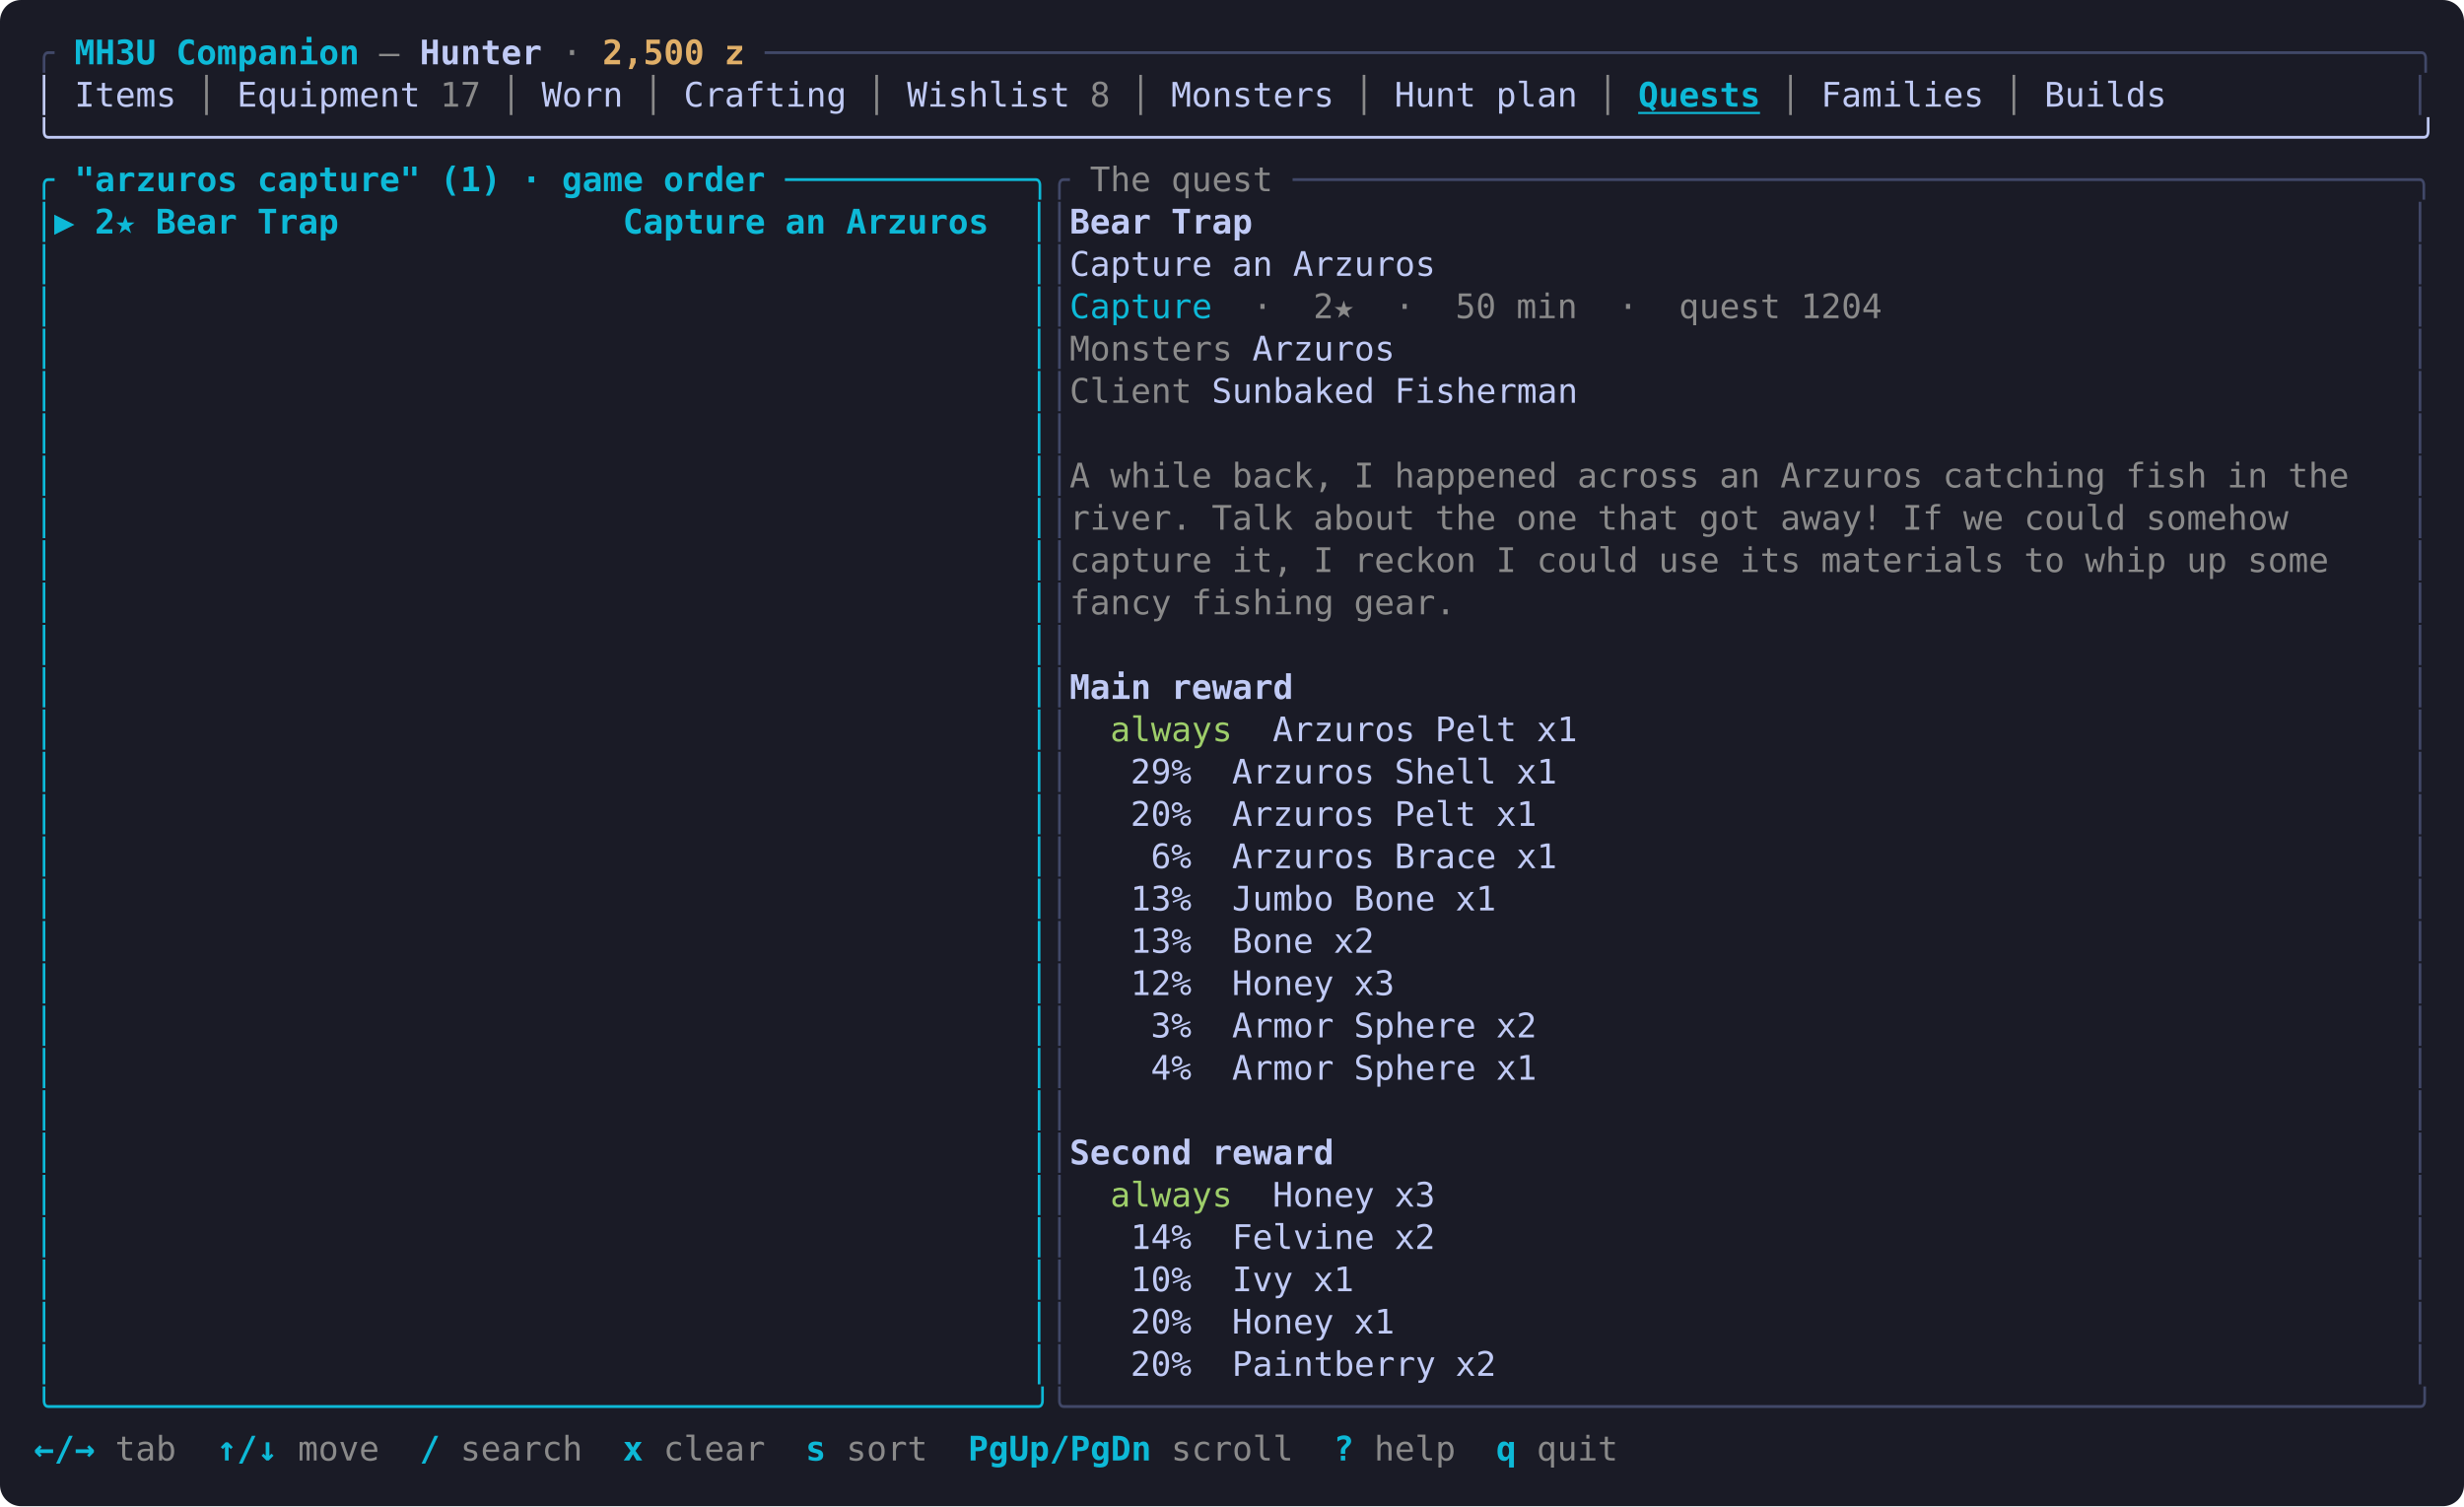
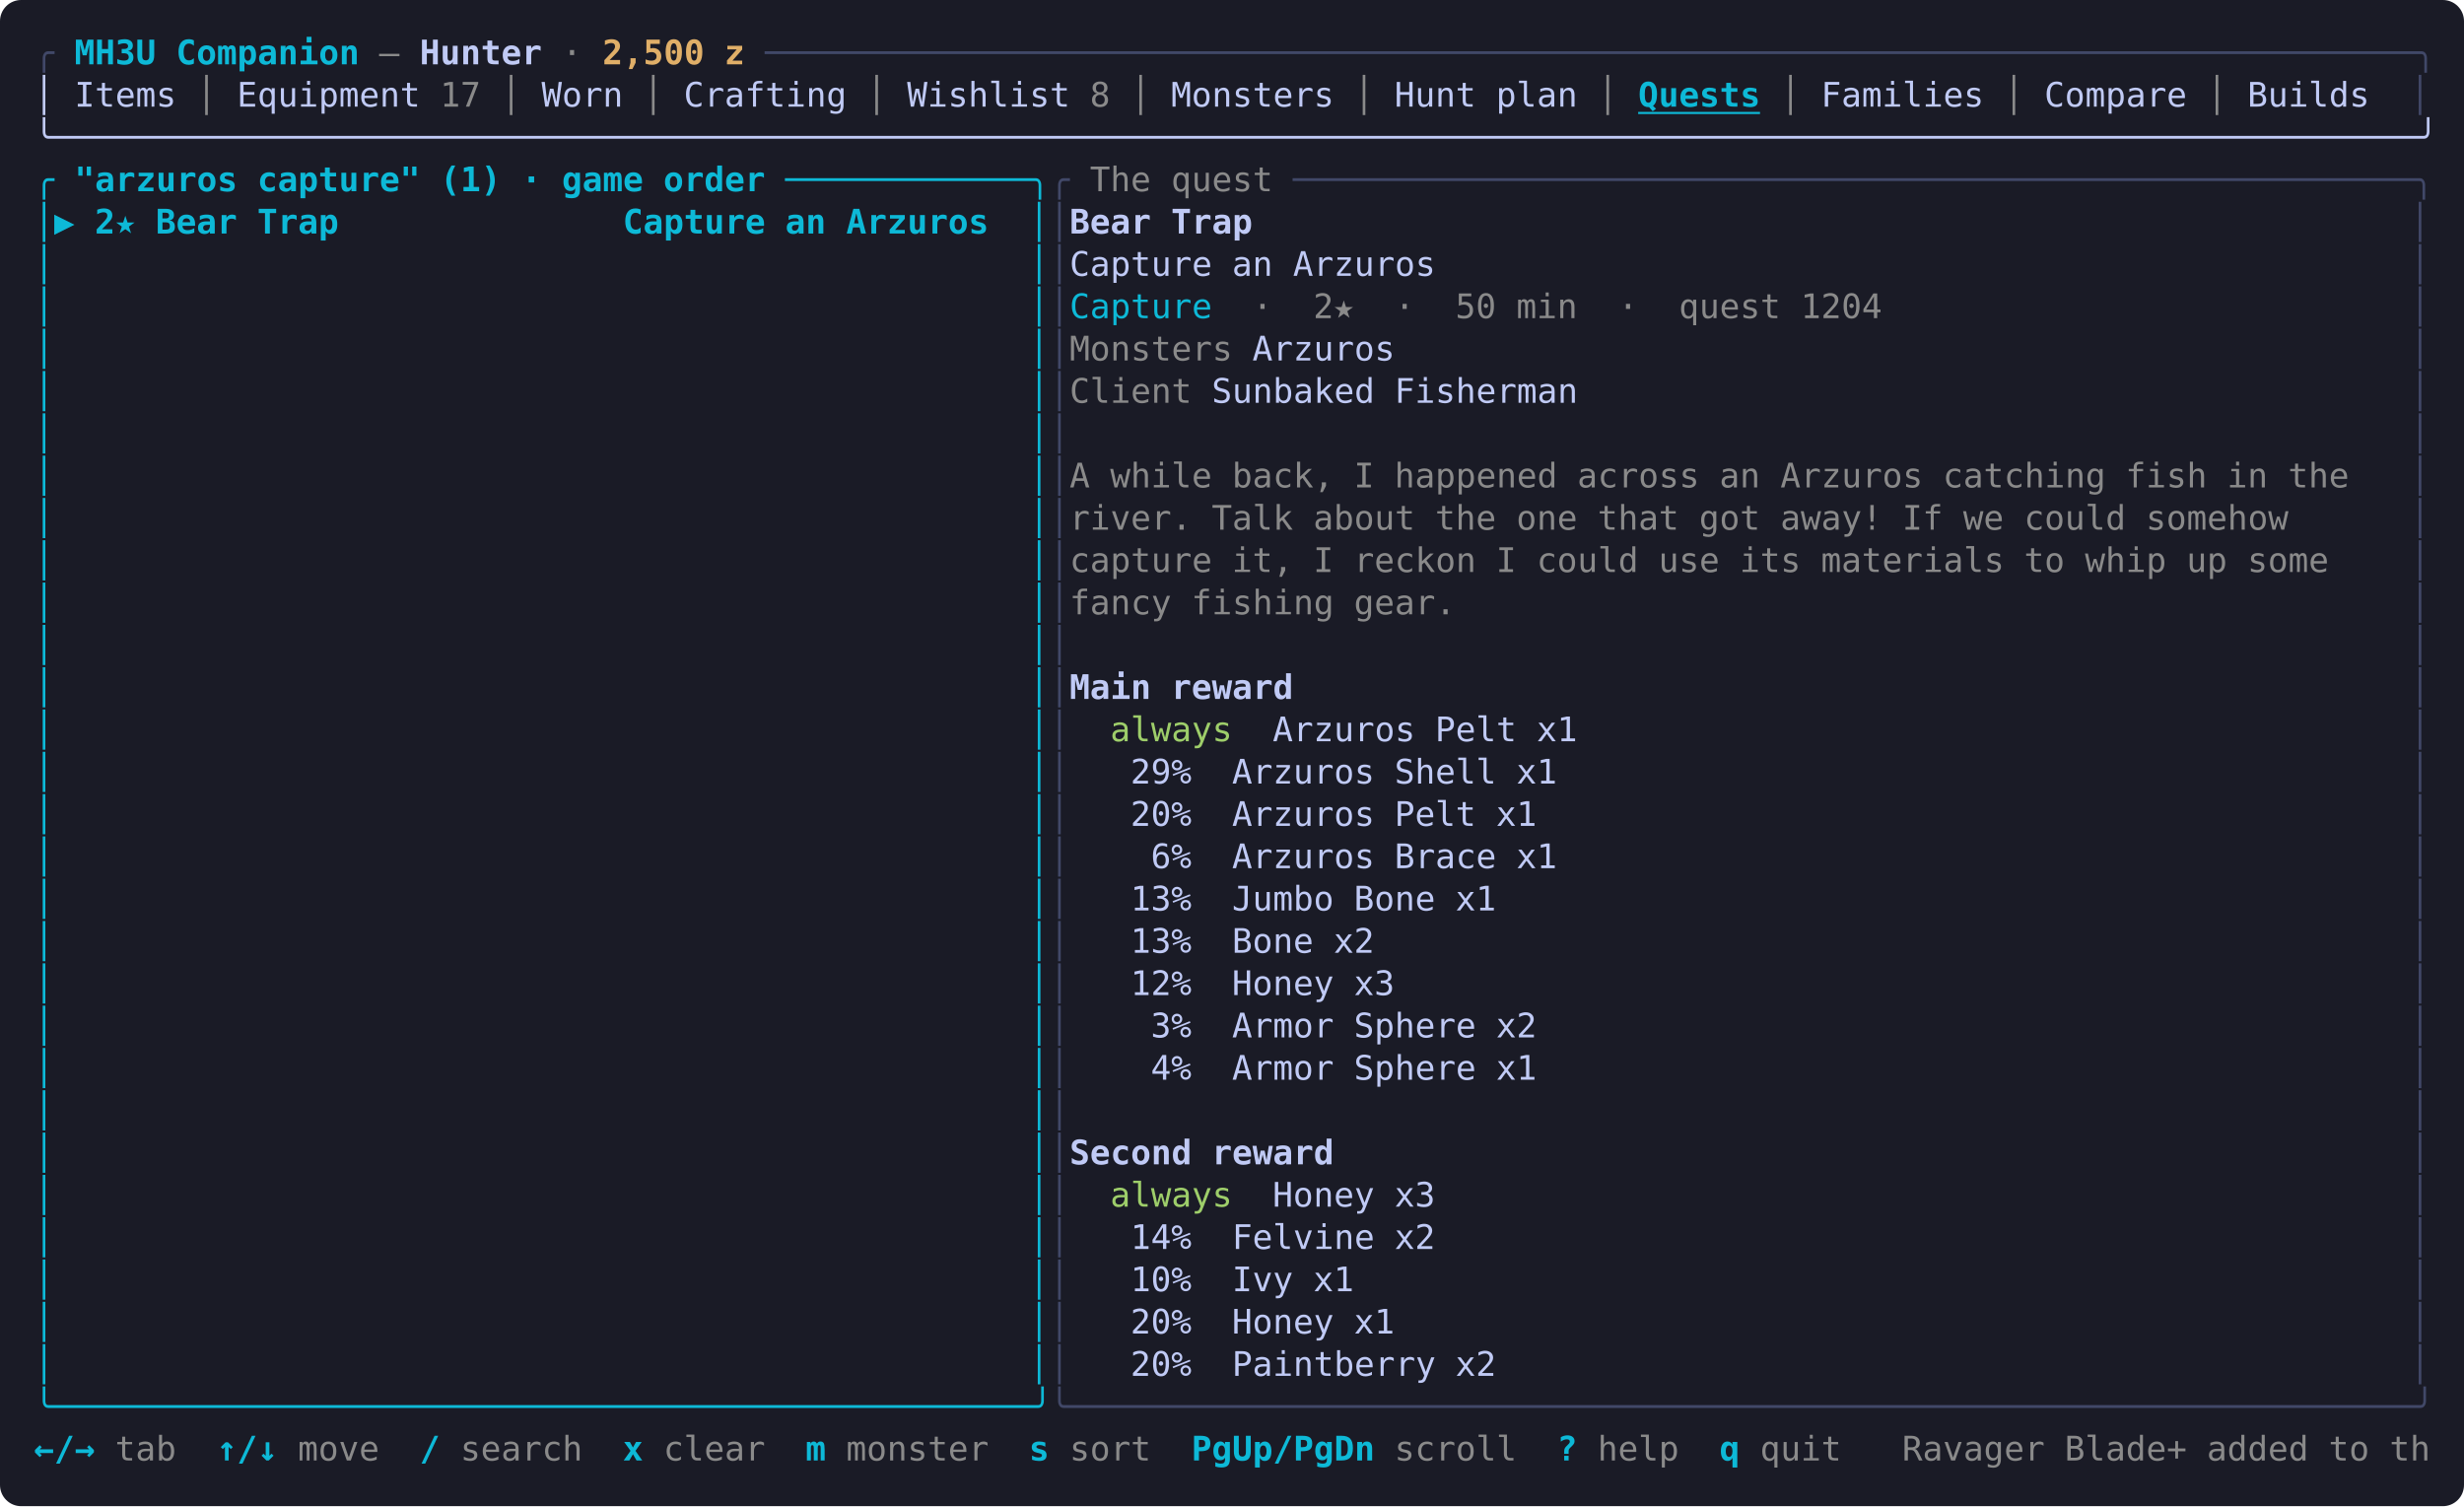
<svg xmlns="http://www.w3.org/2000/svg" width="1164.8" height="712" viewBox="0 0 1164.8 712" role="img">
  <rect width="100%" height="100%" rx="10" fill="#1a1b26" />
  <g font-family="'JetBrains Mono','JetBrainsMono Nerd Font','DejaVu Sans Mono',Menlo,Consolas,monospace" font-size="16">
    <text x="16.0" y="30.4" textLength="9.6" lengthAdjust="spacing" fill="#414868">╭</text>
    <text x="35.2" y="30.4" textLength="38.4" lengthAdjust="spacing" fill="#0db9d7" font-weight="bold">MH3U</text>
    <text x="83.2" y="30.4" textLength="86.4" lengthAdjust="spacing" fill="#0db9d7" font-weight="bold">Companion</text>
    <text x="179.2" y="30.4" textLength="9.6" lengthAdjust="spacing" fill="#8a8a8a">—</text>
    <text x="198.4" y="30.4" textLength="57.6" lengthAdjust="spacing" fill="#c0caf5" font-weight="bold">Hunter</text>
    <text x="265.6" y="30.4" textLength="9.6" lengthAdjust="spacing" fill="#8a8a8a">·</text>
    <text x="284.8" y="30.4" textLength="48.0" lengthAdjust="spacing" fill="#e0af68" font-weight="bold">2,500</text>
    <text x="342.4" y="30.4" textLength="9.6" lengthAdjust="spacing" fill="#e0af68" font-weight="bold">z</text>
    <text x="361.6" y="30.4" textLength="787.2" lengthAdjust="spacing" fill="#414868">─────────────────────────────────────────────────────────────────────────────────╮</text>
    <text x="16.0" y="50.4" textLength="9.6" lengthAdjust="spacing" fill="#c0caf5">│</text>
    <text x="35.2" y="50.4" textLength="48.0" lengthAdjust="spacing" fill="#c0caf5">Items</text>
    <text x="92.8" y="50.4" textLength="9.6" lengthAdjust="spacing" fill="#8a8a8a">│</text>
    <text x="112.0" y="50.4" textLength="86.4" lengthAdjust="spacing" fill="#c0caf5">Equipment</text>
    <text x="208.0" y="50.4" textLength="19.2" lengthAdjust="spacing" fill="#8a8a8a">17</text>
    <text x="236.8" y="50.4" textLength="9.6" lengthAdjust="spacing" fill="#8a8a8a">│</text>
    <text x="256.0" y="50.4" textLength="38.4" lengthAdjust="spacing" fill="#c0caf5">Worn</text>
    <text x="304.0" y="50.4" textLength="9.6" lengthAdjust="spacing" fill="#8a8a8a">│</text>
    <text x="323.2" y="50.4" textLength="76.8" lengthAdjust="spacing" fill="#c0caf5">Crafting</text>
    <text x="409.6" y="50.4" textLength="9.6" lengthAdjust="spacing" fill="#8a8a8a">│</text>
    <text x="428.8" y="50.4" textLength="76.8" lengthAdjust="spacing" fill="#c0caf5">Wishlist</text>
    <text x="515.2" y="50.4" textLength="9.6" lengthAdjust="spacing" fill="#8a8a8a">8</text>
    <text x="534.4" y="50.4" textLength="9.6" lengthAdjust="spacing" fill="#8a8a8a">│</text>
    <text x="553.6" y="50.4" textLength="76.8" lengthAdjust="spacing" fill="#c0caf5">Monsters</text>
    <text x="640.0" y="50.4" textLength="9.6" lengthAdjust="spacing" fill="#8a8a8a">│</text>
    <text x="659.2" y="50.4" textLength="38.4" lengthAdjust="spacing" fill="#c0caf5">Hunt</text>
    <text x="707.2" y="50.4" textLength="38.4" lengthAdjust="spacing" fill="#c0caf5">plan</text>
    <text x="755.2" y="50.4" textLength="9.6" lengthAdjust="spacing" fill="#8a8a8a">│</text>
    <text x="774.4" y="50.4" textLength="57.6" lengthAdjust="spacing" fill="#0db9d7" font-weight="bold">Quests</text>
    <line x1="774.4" y1="53.4" x2="832.0" y2="53.4" stroke="#0db9d7" stroke-width="1" />
    <text x="841.6" y="50.4" textLength="9.6" lengthAdjust="spacing" fill="#8a8a8a">│</text>
    <text x="860.8" y="50.4" textLength="76.8" lengthAdjust="spacing" fill="#c0caf5">Families</text>
    <text x="947.2" y="50.4" textLength="9.6" lengthAdjust="spacing" fill="#8a8a8a">│</text>
-     <text x="966.4" y="50.4" textLength="57.6" lengthAdjust="spacing" fill="#c0caf5">Builds</text>
+     <text x="966.4" y="50.4" textLength="67.2" lengthAdjust="spacing" fill="#c0caf5">Compare</text>
+     <text x="1043.2" y="50.4" textLength="9.6" lengthAdjust="spacing" fill="#8a8a8a">│</text>
+     <text x="1062.4" y="50.4" textLength="57.6" lengthAdjust="spacing" fill="#c0caf5">Builds</text>
    <text x="1139.2" y="50.4" textLength="9.6" lengthAdjust="spacing" fill="#414868">│</text>
    <text x="16.0" y="70.4" textLength="1132.8" lengthAdjust="spacing" fill="#c0caf5">╰────────────────────────────────────────────────────────────────────────────────────────────────────────────────────╯</text>
    <text x="16.0" y="90.4" textLength="9.6" lengthAdjust="spacing" fill="#0db9d7">╭</text>
    <text x="35.2" y="90.4" textLength="76.8" lengthAdjust="spacing" fill="#0db9d7" font-weight="bold">"arzuros</text>
    <text x="121.6" y="90.4" textLength="76.8" lengthAdjust="spacing" fill="#0db9d7" font-weight="bold">capture"</text>
    <text x="208.0" y="90.4" textLength="28.8" lengthAdjust="spacing" fill="#0db9d7" font-weight="bold">(1)</text>
    <text x="246.4" y="90.4" textLength="9.6" lengthAdjust="spacing" fill="#0db9d7" font-weight="bold">·</text>
    <text x="265.6" y="90.4" textLength="38.4" lengthAdjust="spacing" fill="#0db9d7" font-weight="bold">game</text>
    <text x="313.6" y="90.4" textLength="48.0" lengthAdjust="spacing" fill="#0db9d7" font-weight="bold">order</text>
    <text x="371.2" y="90.4" textLength="124.8" lengthAdjust="spacing" fill="#0db9d7">────────────╮</text>
    <text x="496.0" y="90.4" textLength="9.6" lengthAdjust="spacing" fill="#414868">╭</text>
    <text x="515.2" y="90.4" textLength="28.8" lengthAdjust="spacing" fill="#8a8a8a">The</text>
    <text x="553.6" y="90.4" textLength="48.0" lengthAdjust="spacing" fill="#8a8a8a">quest</text>
    <text x="611.2" y="90.4" textLength="537.6" lengthAdjust="spacing" fill="#414868">───────────────────────────────────────────────────────╮</text>
    <text x="16.0" y="110.4" textLength="9.6" lengthAdjust="spacing" fill="#0db9d7">│</text>
    <text x="25.6" y="110.4" textLength="9.6" lengthAdjust="spacing" fill="#0db9d7" font-weight="bold">▶︎</text>
    <text x="44.8" y="110.4" textLength="19.2" lengthAdjust="spacing" fill="#0db9d7" font-weight="bold">2★︎</text>
    <text x="73.6" y="110.4" textLength="38.4" lengthAdjust="spacing" fill="#0db9d7" font-weight="bold">Bear</text>
    <text x="121.6" y="110.4" textLength="38.4" lengthAdjust="spacing" fill="#0db9d7" font-weight="bold">Trap</text>
    <text x="294.4" y="110.4" textLength="67.2" lengthAdjust="spacing" fill="#0db9d7" font-weight="bold">Capture</text>
    <text x="371.2" y="110.4" textLength="19.2" lengthAdjust="spacing" fill="#0db9d7" font-weight="bold">an</text>
    <text x="400.0" y="110.4" textLength="67.2" lengthAdjust="spacing" fill="#0db9d7" font-weight="bold">Arzuros</text>
    <text x="486.4" y="110.4" textLength="9.6" lengthAdjust="spacing" fill="#0db9d7">│</text>
    <text x="496.0" y="110.4" textLength="9.6" lengthAdjust="spacing" fill="#414868">│</text>
    <text x="505.6" y="110.4" textLength="38.4" lengthAdjust="spacing" fill="#c0caf5" font-weight="bold">Bear</text>
    <text x="553.6" y="110.4" textLength="38.4" lengthAdjust="spacing" fill="#c0caf5" font-weight="bold">Trap</text>
    <text x="1139.2" y="110.4" textLength="9.6" lengthAdjust="spacing" fill="#414868">│</text>
    <text x="16.0" y="130.4" textLength="9.6" lengthAdjust="spacing" fill="#0db9d7">│</text>
    <text x="486.4" y="130.4" textLength="9.6" lengthAdjust="spacing" fill="#0db9d7">│</text>
    <text x="496.0" y="130.4" textLength="9.6" lengthAdjust="spacing" fill="#414868">│</text>
    <text x="505.6" y="130.4" textLength="67.2" lengthAdjust="spacing" fill="#c0caf5">Capture</text>
    <text x="582.4" y="130.4" textLength="19.2" lengthAdjust="spacing" fill="#c0caf5">an</text>
    <text x="611.2" y="130.4" textLength="67.2" lengthAdjust="spacing" fill="#c0caf5">Arzuros</text>
    <text x="1139.2" y="130.4" textLength="9.6" lengthAdjust="spacing" fill="#414868">│</text>
    <text x="16.0" y="150.4" textLength="9.6" lengthAdjust="spacing" fill="#0db9d7">│</text>
    <text x="486.4" y="150.4" textLength="9.6" lengthAdjust="spacing" fill="#0db9d7">│</text>
    <text x="496.0" y="150.4" textLength="9.6" lengthAdjust="spacing" fill="#414868">│</text>
    <text x="505.6" y="150.4" textLength="67.2" lengthAdjust="spacing" fill="#0db9d7">Capture</text>
    <text x="592.0" y="150.4" textLength="9.6" lengthAdjust="spacing" fill="#8a8a8a">·</text>
    <text x="620.8" y="150.4" textLength="19.2" lengthAdjust="spacing" fill="#8a8a8a">2★︎</text>
    <text x="659.2" y="150.4" textLength="9.6" lengthAdjust="spacing" fill="#8a8a8a">·</text>
    <text x="688.0" y="150.4" textLength="19.2" lengthAdjust="spacing" fill="#8a8a8a">50</text>
    <text x="716.8" y="150.4" textLength="28.8" lengthAdjust="spacing" fill="#8a8a8a">min</text>
    <text x="764.8" y="150.4" textLength="9.6" lengthAdjust="spacing" fill="#8a8a8a">·</text>
    <text x="793.6" y="150.4" textLength="48.0" lengthAdjust="spacing" fill="#8a8a8a">quest</text>
    <text x="851.2" y="150.4" textLength="38.4" lengthAdjust="spacing" fill="#8a8a8a">1204</text>
    <text x="1139.2" y="150.4" textLength="9.6" lengthAdjust="spacing" fill="#414868">│</text>
    <text x="16.0" y="170.4" textLength="9.6" lengthAdjust="spacing" fill="#0db9d7">│</text>
    <text x="486.4" y="170.4" textLength="9.6" lengthAdjust="spacing" fill="#0db9d7">│</text>
    <text x="496.0" y="170.4" textLength="9.6" lengthAdjust="spacing" fill="#414868">│</text>
    <text x="505.6" y="170.4" textLength="76.8" lengthAdjust="spacing" fill="#8a8a8a">Monsters</text>
    <text x="592.0" y="170.4" textLength="67.2" lengthAdjust="spacing" fill="#c0caf5">Arzuros</text>
    <text x="1139.2" y="170.4" textLength="9.6" lengthAdjust="spacing" fill="#414868">│</text>
    <text x="16.0" y="190.4" textLength="9.6" lengthAdjust="spacing" fill="#0db9d7">│</text>
    <text x="486.4" y="190.4" textLength="9.6" lengthAdjust="spacing" fill="#0db9d7">│</text>
    <text x="496.0" y="190.4" textLength="9.6" lengthAdjust="spacing" fill="#414868">│</text>
    <text x="505.6" y="190.4" textLength="57.6" lengthAdjust="spacing" fill="#8a8a8a">Client</text>
    <text x="572.8" y="190.4" textLength="76.8" lengthAdjust="spacing" fill="#c0caf5">Sunbaked</text>
    <text x="659.2" y="190.4" textLength="86.4" lengthAdjust="spacing" fill="#c0caf5">Fisherman</text>
    <text x="1139.2" y="190.4" textLength="9.6" lengthAdjust="spacing" fill="#414868">│</text>
    <text x="16.0" y="210.4" textLength="9.6" lengthAdjust="spacing" fill="#0db9d7">│</text>
    <text x="486.4" y="210.4" textLength="9.6" lengthAdjust="spacing" fill="#0db9d7">│</text>
    <text x="496.0" y="210.4" textLength="9.6" lengthAdjust="spacing" fill="#414868">│</text>
    <text x="1139.2" y="210.4" textLength="9.6" lengthAdjust="spacing" fill="#414868">│</text>
    <text x="16.0" y="230.4" textLength="9.6" lengthAdjust="spacing" fill="#0db9d7">│</text>
    <text x="486.4" y="230.4" textLength="9.6" lengthAdjust="spacing" fill="#0db9d7">│</text>
    <text x="496.0" y="230.4" textLength="9.6" lengthAdjust="spacing" fill="#414868">│</text>
    <text x="505.6" y="230.4" textLength="9.6" lengthAdjust="spacing" fill="#8a8a8a">A</text>
    <text x="524.8" y="230.4" textLength="48.0" lengthAdjust="spacing" fill="#8a8a8a">while</text>
    <text x="582.4" y="230.4" textLength="48.0" lengthAdjust="spacing" fill="#8a8a8a">back,</text>
    <text x="640.0" y="230.4" textLength="9.6" lengthAdjust="spacing" fill="#8a8a8a">I</text>
    <text x="659.2" y="230.4" textLength="76.8" lengthAdjust="spacing" fill="#8a8a8a">happened</text>
    <text x="745.6" y="230.4" textLength="57.6" lengthAdjust="spacing" fill="#8a8a8a">across</text>
    <text x="812.8" y="230.4" textLength="19.2" lengthAdjust="spacing" fill="#8a8a8a">an</text>
    <text x="841.6" y="230.4" textLength="67.2" lengthAdjust="spacing" fill="#8a8a8a">Arzuros</text>
    <text x="918.4" y="230.4" textLength="76.8" lengthAdjust="spacing" fill="#8a8a8a">catching</text>
    <text x="1004.8" y="230.4" textLength="38.4" lengthAdjust="spacing" fill="#8a8a8a">fish</text>
    <text x="1052.8" y="230.4" textLength="19.2" lengthAdjust="spacing" fill="#8a8a8a">in</text>
    <text x="1081.6" y="230.4" textLength="28.8" lengthAdjust="spacing" fill="#8a8a8a">the</text>
    <text x="1139.2" y="230.4" textLength="9.6" lengthAdjust="spacing" fill="#414868">│</text>
    <text x="16.0" y="250.4" textLength="9.6" lengthAdjust="spacing" fill="#0db9d7">│</text>
    <text x="486.4" y="250.4" textLength="9.6" lengthAdjust="spacing" fill="#0db9d7">│</text>
    <text x="496.0" y="250.4" textLength="9.6" lengthAdjust="spacing" fill="#414868">│</text>
    <text x="505.6" y="250.4" textLength="57.6" lengthAdjust="spacing" fill="#8a8a8a">river.</text>
    <text x="572.8" y="250.4" textLength="38.4" lengthAdjust="spacing" fill="#8a8a8a">Talk</text>
    <text x="620.8" y="250.4" textLength="48.0" lengthAdjust="spacing" fill="#8a8a8a">about</text>
    <text x="678.4" y="250.4" textLength="28.8" lengthAdjust="spacing" fill="#8a8a8a">the</text>
    <text x="716.8" y="250.4" textLength="28.8" lengthAdjust="spacing" fill="#8a8a8a">one</text>
    <text x="755.2" y="250.4" textLength="38.4" lengthAdjust="spacing" fill="#8a8a8a">that</text>
    <text x="803.2" y="250.4" textLength="28.8" lengthAdjust="spacing" fill="#8a8a8a">got</text>
    <text x="841.6" y="250.4" textLength="48.0" lengthAdjust="spacing" fill="#8a8a8a">away!</text>
    <text x="899.2" y="250.4" textLength="19.2" lengthAdjust="spacing" fill="#8a8a8a">If</text>
    <text x="928.0" y="250.4" textLength="19.2" lengthAdjust="spacing" fill="#8a8a8a">we</text>
    <text x="956.8" y="250.4" textLength="48.0" lengthAdjust="spacing" fill="#8a8a8a">could</text>
    <text x="1014.4" y="250.4" textLength="67.2" lengthAdjust="spacing" fill="#8a8a8a">somehow</text>
    <text x="1139.2" y="250.4" textLength="9.6" lengthAdjust="spacing" fill="#414868">│</text>
    <text x="16.0" y="270.4" textLength="9.6" lengthAdjust="spacing" fill="#0db9d7">│</text>
    <text x="486.4" y="270.4" textLength="9.6" lengthAdjust="spacing" fill="#0db9d7">│</text>
    <text x="496.0" y="270.4" textLength="9.6" lengthAdjust="spacing" fill="#414868">│</text>
    <text x="505.6" y="270.4" textLength="67.2" lengthAdjust="spacing" fill="#8a8a8a">capture</text>
    <text x="582.4" y="270.4" textLength="28.8" lengthAdjust="spacing" fill="#8a8a8a">it,</text>
    <text x="620.8" y="270.4" textLength="9.6" lengthAdjust="spacing" fill="#8a8a8a">I</text>
    <text x="640.0" y="270.4" textLength="57.6" lengthAdjust="spacing" fill="#8a8a8a">reckon</text>
    <text x="707.2" y="270.4" textLength="9.6" lengthAdjust="spacing" fill="#8a8a8a">I</text>
    <text x="726.4" y="270.4" textLength="48.0" lengthAdjust="spacing" fill="#8a8a8a">could</text>
    <text x="784.0" y="270.4" textLength="28.8" lengthAdjust="spacing" fill="#8a8a8a">use</text>
    <text x="822.4" y="270.4" textLength="28.8" lengthAdjust="spacing" fill="#8a8a8a">its</text>
    <text x="860.8" y="270.4" textLength="86.4" lengthAdjust="spacing" fill="#8a8a8a">materials</text>
    <text x="956.8" y="270.4" textLength="19.2" lengthAdjust="spacing" fill="#8a8a8a">to</text>
    <text x="985.6" y="270.4" textLength="38.4" lengthAdjust="spacing" fill="#8a8a8a">whip</text>
    <text x="1033.6" y="270.4" textLength="19.2" lengthAdjust="spacing" fill="#8a8a8a">up</text>
    <text x="1062.4" y="270.4" textLength="38.4" lengthAdjust="spacing" fill="#8a8a8a">some</text>
    <text x="1139.2" y="270.4" textLength="9.6" lengthAdjust="spacing" fill="#414868">│</text>
    <text x="16.0" y="290.4" textLength="9.6" lengthAdjust="spacing" fill="#0db9d7">│</text>
    <text x="486.4" y="290.4" textLength="9.6" lengthAdjust="spacing" fill="#0db9d7">│</text>
    <text x="496.0" y="290.4" textLength="9.6" lengthAdjust="spacing" fill="#414868">│</text>
    <text x="505.6" y="290.4" textLength="48.0" lengthAdjust="spacing" fill="#8a8a8a">fancy</text>
    <text x="563.2" y="290.4" textLength="67.2" lengthAdjust="spacing" fill="#8a8a8a">fishing</text>
    <text x="640.0" y="290.4" textLength="48.0" lengthAdjust="spacing" fill="#8a8a8a">gear.</text>
    <text x="1139.2" y="290.4" textLength="9.6" lengthAdjust="spacing" fill="#414868">│</text>
    <text x="16.0" y="310.4" textLength="9.6" lengthAdjust="spacing" fill="#0db9d7">│</text>
    <text x="486.4" y="310.4" textLength="9.6" lengthAdjust="spacing" fill="#0db9d7">│</text>
    <text x="496.0" y="310.4" textLength="9.6" lengthAdjust="spacing" fill="#414868">│</text>
    <text x="1139.2" y="310.4" textLength="9.6" lengthAdjust="spacing" fill="#414868">│</text>
    <text x="16.0" y="330.4" textLength="9.6" lengthAdjust="spacing" fill="#0db9d7">│</text>
    <text x="486.4" y="330.4" textLength="9.6" lengthAdjust="spacing" fill="#0db9d7">│</text>
    <text x="496.0" y="330.4" textLength="9.6" lengthAdjust="spacing" fill="#414868">│</text>
    <text x="505.6" y="330.4" textLength="38.4" lengthAdjust="spacing" fill="#c0caf5" font-weight="bold">Main</text>
    <text x="553.6" y="330.4" textLength="57.6" lengthAdjust="spacing" fill="#c0caf5" font-weight="bold">reward</text>
    <text x="1139.2" y="330.4" textLength="9.6" lengthAdjust="spacing" fill="#414868">│</text>
    <text x="16.0" y="350.4" textLength="9.6" lengthAdjust="spacing" fill="#0db9d7">│</text>
    <text x="486.4" y="350.4" textLength="9.6" lengthAdjust="spacing" fill="#0db9d7">│</text>
    <text x="496.0" y="350.4" textLength="9.6" lengthAdjust="spacing" fill="#414868">│</text>
    <text x="524.8" y="350.4" textLength="57.6" lengthAdjust="spacing" fill="#9ece6a">always</text>
    <text x="601.6" y="350.4" textLength="67.2" lengthAdjust="spacing" fill="#c0caf5">Arzuros</text>
    <text x="678.4" y="350.4" textLength="38.4" lengthAdjust="spacing" fill="#c0caf5">Pelt</text>
    <text x="726.4" y="350.4" textLength="19.2" lengthAdjust="spacing" fill="#c0caf5">x1</text>
    <text x="1139.2" y="350.4" textLength="9.6" lengthAdjust="spacing" fill="#414868">│</text>
    <text x="16.0" y="370.4" textLength="9.6" lengthAdjust="spacing" fill="#0db9d7">│</text>
    <text x="486.4" y="370.4" textLength="9.6" lengthAdjust="spacing" fill="#0db9d7">│</text>
    <text x="496.0" y="370.4" textLength="9.6" lengthAdjust="spacing" fill="#414868">│</text>
    <text x="534.4" y="370.4" textLength="28.8" lengthAdjust="spacing" fill="#c0caf5">29%</text>
    <text x="582.4" y="370.4" textLength="67.2" lengthAdjust="spacing" fill="#c0caf5">Arzuros</text>
    <text x="659.2" y="370.4" textLength="48.0" lengthAdjust="spacing" fill="#c0caf5">Shell</text>
    <text x="716.8" y="370.4" textLength="19.2" lengthAdjust="spacing" fill="#c0caf5">x1</text>
    <text x="1139.2" y="370.4" textLength="9.6" lengthAdjust="spacing" fill="#414868">│</text>
    <text x="16.0" y="390.4" textLength="9.6" lengthAdjust="spacing" fill="#0db9d7">│</text>
    <text x="486.4" y="390.4" textLength="9.6" lengthAdjust="spacing" fill="#0db9d7">│</text>
    <text x="496.0" y="390.4" textLength="9.6" lengthAdjust="spacing" fill="#414868">│</text>
    <text x="534.4" y="390.4" textLength="28.8" lengthAdjust="spacing" fill="#c0caf5">20%</text>
    <text x="582.4" y="390.4" textLength="67.2" lengthAdjust="spacing" fill="#c0caf5">Arzuros</text>
    <text x="659.2" y="390.4" textLength="38.4" lengthAdjust="spacing" fill="#c0caf5">Pelt</text>
    <text x="707.2" y="390.4" textLength="19.2" lengthAdjust="spacing" fill="#c0caf5">x1</text>
    <text x="1139.2" y="390.4" textLength="9.6" lengthAdjust="spacing" fill="#414868">│</text>
    <text x="16.0" y="410.4" textLength="9.6" lengthAdjust="spacing" fill="#0db9d7">│</text>
    <text x="486.4" y="410.4" textLength="9.6" lengthAdjust="spacing" fill="#0db9d7">│</text>
    <text x="496.0" y="410.4" textLength="9.6" lengthAdjust="spacing" fill="#414868">│</text>
    <text x="544.0" y="410.4" textLength="19.2" lengthAdjust="spacing" fill="#c0caf5">6%</text>
    <text x="582.4" y="410.4" textLength="67.2" lengthAdjust="spacing" fill="#c0caf5">Arzuros</text>
    <text x="659.2" y="410.4" textLength="48.0" lengthAdjust="spacing" fill="#c0caf5">Brace</text>
    <text x="716.8" y="410.4" textLength="19.2" lengthAdjust="spacing" fill="#c0caf5">x1</text>
    <text x="1139.2" y="410.4" textLength="9.6" lengthAdjust="spacing" fill="#414868">│</text>
    <text x="16.0" y="430.4" textLength="9.6" lengthAdjust="spacing" fill="#0db9d7">│</text>
    <text x="486.4" y="430.4" textLength="9.6" lengthAdjust="spacing" fill="#0db9d7">│</text>
    <text x="496.0" y="430.4" textLength="9.6" lengthAdjust="spacing" fill="#414868">│</text>
    <text x="534.4" y="430.4" textLength="28.8" lengthAdjust="spacing" fill="#c0caf5">13%</text>
    <text x="582.4" y="430.4" textLength="48.0" lengthAdjust="spacing" fill="#c0caf5">Jumbo</text>
    <text x="640.0" y="430.4" textLength="38.4" lengthAdjust="spacing" fill="#c0caf5">Bone</text>
    <text x="688.0" y="430.4" textLength="19.2" lengthAdjust="spacing" fill="#c0caf5">x1</text>
    <text x="1139.2" y="430.4" textLength="9.6" lengthAdjust="spacing" fill="#414868">│</text>
    <text x="16.0" y="450.4" textLength="9.6" lengthAdjust="spacing" fill="#0db9d7">│</text>
    <text x="486.4" y="450.4" textLength="9.6" lengthAdjust="spacing" fill="#0db9d7">│</text>
    <text x="496.0" y="450.4" textLength="9.6" lengthAdjust="spacing" fill="#414868">│</text>
    <text x="534.4" y="450.4" textLength="28.8" lengthAdjust="spacing" fill="#c0caf5">13%</text>
    <text x="582.4" y="450.4" textLength="38.4" lengthAdjust="spacing" fill="#c0caf5">Bone</text>
    <text x="630.4" y="450.4" textLength="19.2" lengthAdjust="spacing" fill="#c0caf5">x2</text>
    <text x="1139.2" y="450.4" textLength="9.6" lengthAdjust="spacing" fill="#414868">│</text>
    <text x="16.0" y="470.4" textLength="9.6" lengthAdjust="spacing" fill="#0db9d7">│</text>
    <text x="486.4" y="470.4" textLength="9.6" lengthAdjust="spacing" fill="#0db9d7">│</text>
    <text x="496.0" y="470.4" textLength="9.6" lengthAdjust="spacing" fill="#414868">│</text>
    <text x="534.4" y="470.4" textLength="28.8" lengthAdjust="spacing" fill="#c0caf5">12%</text>
    <text x="582.4" y="470.4" textLength="48.0" lengthAdjust="spacing" fill="#c0caf5">Honey</text>
    <text x="640.0" y="470.4" textLength="19.2" lengthAdjust="spacing" fill="#c0caf5">x3</text>
    <text x="1139.2" y="470.4" textLength="9.6" lengthAdjust="spacing" fill="#414868">│</text>
    <text x="16.0" y="490.4" textLength="9.6" lengthAdjust="spacing" fill="#0db9d7">│</text>
    <text x="486.4" y="490.4" textLength="9.6" lengthAdjust="spacing" fill="#0db9d7">│</text>
    <text x="496.0" y="490.4" textLength="9.6" lengthAdjust="spacing" fill="#414868">│</text>
    <text x="544.0" y="490.4" textLength="19.2" lengthAdjust="spacing" fill="#c0caf5">3%</text>
    <text x="582.4" y="490.4" textLength="48.0" lengthAdjust="spacing" fill="#c0caf5">Armor</text>
    <text x="640.0" y="490.4" textLength="57.6" lengthAdjust="spacing" fill="#c0caf5">Sphere</text>
    <text x="707.2" y="490.4" textLength="19.2" lengthAdjust="spacing" fill="#c0caf5">x2</text>
    <text x="1139.2" y="490.4" textLength="9.6" lengthAdjust="spacing" fill="#414868">│</text>
    <text x="16.0" y="510.4" textLength="9.6" lengthAdjust="spacing" fill="#0db9d7">│</text>
    <text x="486.4" y="510.4" textLength="9.6" lengthAdjust="spacing" fill="#0db9d7">│</text>
    <text x="496.0" y="510.4" textLength="9.6" lengthAdjust="spacing" fill="#414868">│</text>
    <text x="544.0" y="510.4" textLength="19.2" lengthAdjust="spacing" fill="#c0caf5">4%</text>
    <text x="582.4" y="510.4" textLength="48.0" lengthAdjust="spacing" fill="#c0caf5">Armor</text>
    <text x="640.0" y="510.4" textLength="57.6" lengthAdjust="spacing" fill="#c0caf5">Sphere</text>
    <text x="707.2" y="510.4" textLength="19.2" lengthAdjust="spacing" fill="#c0caf5">x1</text>
    <text x="1139.2" y="510.4" textLength="9.6" lengthAdjust="spacing" fill="#414868">│</text>
    <text x="16.0" y="530.4" textLength="9.6" lengthAdjust="spacing" fill="#0db9d7">│</text>
    <text x="486.4" y="530.4" textLength="9.6" lengthAdjust="spacing" fill="#0db9d7">│</text>
    <text x="496.0" y="530.4" textLength="9.6" lengthAdjust="spacing" fill="#414868">│</text>
    <text x="1139.2" y="530.4" textLength="9.6" lengthAdjust="spacing" fill="#414868">│</text>
    <text x="16.0" y="550.4" textLength="9.6" lengthAdjust="spacing" fill="#0db9d7">│</text>
    <text x="486.4" y="550.4" textLength="9.6" lengthAdjust="spacing" fill="#0db9d7">│</text>
    <text x="496.0" y="550.4" textLength="9.6" lengthAdjust="spacing" fill="#414868">│</text>
    <text x="505.6" y="550.4" textLength="57.6" lengthAdjust="spacing" fill="#c0caf5" font-weight="bold">Second</text>
    <text x="572.8" y="550.4" textLength="57.6" lengthAdjust="spacing" fill="#c0caf5" font-weight="bold">reward</text>
    <text x="1139.2" y="550.4" textLength="9.6" lengthAdjust="spacing" fill="#414868">│</text>
    <text x="16.0" y="570.4" textLength="9.6" lengthAdjust="spacing" fill="#0db9d7">│</text>
    <text x="486.4" y="570.4" textLength="9.6" lengthAdjust="spacing" fill="#0db9d7">│</text>
    <text x="496.0" y="570.4" textLength="9.6" lengthAdjust="spacing" fill="#414868">│</text>
    <text x="524.8" y="570.4" textLength="57.6" lengthAdjust="spacing" fill="#9ece6a">always</text>
    <text x="601.6" y="570.4" textLength="48.0" lengthAdjust="spacing" fill="#c0caf5">Honey</text>
    <text x="659.2" y="570.4" textLength="19.2" lengthAdjust="spacing" fill="#c0caf5">x3</text>
    <text x="1139.2" y="570.4" textLength="9.6" lengthAdjust="spacing" fill="#414868">│</text>
    <text x="16.0" y="590.4" textLength="9.6" lengthAdjust="spacing" fill="#0db9d7">│</text>
    <text x="486.4" y="590.4" textLength="9.6" lengthAdjust="spacing" fill="#0db9d7">│</text>
    <text x="496.0" y="590.4" textLength="9.6" lengthAdjust="spacing" fill="#414868">│</text>
    <text x="534.4" y="590.4" textLength="28.8" lengthAdjust="spacing" fill="#c0caf5">14%</text>
    <text x="582.4" y="590.4" textLength="67.2" lengthAdjust="spacing" fill="#c0caf5">Felvine</text>
    <text x="659.2" y="590.4" textLength="19.2" lengthAdjust="spacing" fill="#c0caf5">x2</text>
    <text x="1139.2" y="590.4" textLength="9.6" lengthAdjust="spacing" fill="#414868">│</text>
    <text x="16.0" y="610.4" textLength="9.6" lengthAdjust="spacing" fill="#0db9d7">│</text>
    <text x="486.4" y="610.4" textLength="9.6" lengthAdjust="spacing" fill="#0db9d7">│</text>
    <text x="496.0" y="610.4" textLength="9.6" lengthAdjust="spacing" fill="#414868">│</text>
    <text x="534.4" y="610.4" textLength="28.8" lengthAdjust="spacing" fill="#c0caf5">10%</text>
    <text x="582.4" y="610.4" textLength="28.8" lengthAdjust="spacing" fill="#c0caf5">Ivy</text>
    <text x="620.8" y="610.4" textLength="19.2" lengthAdjust="spacing" fill="#c0caf5">x1</text>
    <text x="1139.2" y="610.4" textLength="9.6" lengthAdjust="spacing" fill="#414868">│</text>
    <text x="16.0" y="630.4" textLength="9.6" lengthAdjust="spacing" fill="#0db9d7">│</text>
    <text x="486.4" y="630.4" textLength="9.6" lengthAdjust="spacing" fill="#0db9d7">│</text>
    <text x="496.0" y="630.4" textLength="9.6" lengthAdjust="spacing" fill="#414868">│</text>
    <text x="534.4" y="630.4" textLength="28.8" lengthAdjust="spacing" fill="#c0caf5">20%</text>
    <text x="582.4" y="630.4" textLength="48.0" lengthAdjust="spacing" fill="#c0caf5">Honey</text>
    <text x="640.0" y="630.4" textLength="19.2" lengthAdjust="spacing" fill="#c0caf5">x1</text>
    <text x="1139.2" y="630.4" textLength="9.6" lengthAdjust="spacing" fill="#414868">│</text>
    <text x="16.0" y="650.4" textLength="9.6" lengthAdjust="spacing" fill="#0db9d7">│</text>
    <text x="486.4" y="650.4" textLength="9.6" lengthAdjust="spacing" fill="#0db9d7">│</text>
    <text x="496.0" y="650.4" textLength="9.6" lengthAdjust="spacing" fill="#414868">│</text>
    <text x="534.4" y="650.4" textLength="28.8" lengthAdjust="spacing" fill="#c0caf5">20%</text>
    <text x="582.4" y="650.4" textLength="96.0" lengthAdjust="spacing" fill="#c0caf5">Paintberry</text>
    <text x="688.0" y="650.4" textLength="19.2" lengthAdjust="spacing" fill="#c0caf5">x2</text>
    <text x="1139.2" y="650.4" textLength="9.6" lengthAdjust="spacing" fill="#414868">│</text>
    <text x="16.0" y="670.4" textLength="480.0" lengthAdjust="spacing" fill="#0db9d7">╰────────────────────────────────────────────────╯</text>
    <text x="496.0" y="670.4" textLength="652.8" lengthAdjust="spacing" fill="#414868">╰──────────────────────────────────────────────────────────────────╯</text>
    <text x="16.0" y="690.4" textLength="28.8" lengthAdjust="spacing" fill="#0db9d7" font-weight="bold">←/→</text>
    <text x="54.4" y="690.4" textLength="28.8" lengthAdjust="spacing" fill="#8a8a8a">tab</text>
    <text x="102.4" y="690.4" textLength="28.8" lengthAdjust="spacing" fill="#0db9d7" font-weight="bold">↑/↓</text>
    <text x="140.8" y="690.4" textLength="38.4" lengthAdjust="spacing" fill="#8a8a8a">move</text>
    <text x="198.4" y="690.4" textLength="9.6" lengthAdjust="spacing" fill="#0db9d7" font-weight="bold">/</text>
    <text x="217.6" y="690.4" textLength="57.6" lengthAdjust="spacing" fill="#8a8a8a">search</text>
    <text x="294.4" y="690.4" textLength="9.6" lengthAdjust="spacing" fill="#0db9d7" font-weight="bold">x</text>
    <text x="313.6" y="690.4" textLength="48.0" lengthAdjust="spacing" fill="#8a8a8a">clear</text>
-     <text x="380.8" y="690.4" textLength="9.6" lengthAdjust="spacing" fill="#0db9d7" font-weight="bold">s</text>
-     <text x="400.0" y="690.4" textLength="38.4" lengthAdjust="spacing" fill="#8a8a8a">sort</text>
-     <text x="457.6" y="690.4" textLength="86.4" lengthAdjust="spacing" fill="#0db9d7" font-weight="bold">PgUp/PgDn</text>
-     <text x="553.6" y="690.4" textLength="57.6" lengthAdjust="spacing" fill="#8a8a8a">scroll</text>
-     <text x="630.4" y="690.4" textLength="9.6" lengthAdjust="spacing" fill="#0db9d7" font-weight="bold">?</text>
-     <text x="649.6" y="690.4" textLength="38.4" lengthAdjust="spacing" fill="#8a8a8a">help</text>
-     <text x="707.2" y="690.4" textLength="9.6" lengthAdjust="spacing" fill="#0db9d7" font-weight="bold">q</text>
-     <text x="726.4" y="690.4" textLength="38.4" lengthAdjust="spacing" fill="#8a8a8a">quit</text>
+     <text x="380.8" y="690.4" textLength="9.6" lengthAdjust="spacing" fill="#0db9d7" font-weight="bold">m</text>
+     <text x="400.0" y="690.4" textLength="67.2" lengthAdjust="spacing" fill="#8a8a8a">monster</text>
+     <text x="486.4" y="690.4" textLength="9.6" lengthAdjust="spacing" fill="#0db9d7" font-weight="bold">s</text>
+     <text x="505.6" y="690.4" textLength="38.4" lengthAdjust="spacing" fill="#8a8a8a">sort</text>
+     <text x="563.2" y="690.4" textLength="86.4" lengthAdjust="spacing" fill="#0db9d7" font-weight="bold">PgUp/PgDn</text>
+     <text x="659.2" y="690.4" textLength="57.6" lengthAdjust="spacing" fill="#8a8a8a">scroll</text>
+     <text x="736.0" y="690.4" textLength="9.6" lengthAdjust="spacing" fill="#0db9d7" font-weight="bold">?</text>
+     <text x="755.2" y="690.4" textLength="38.4" lengthAdjust="spacing" fill="#8a8a8a">help</text>
+     <text x="812.8" y="690.4" textLength="9.6" lengthAdjust="spacing" fill="#0db9d7" font-weight="bold">q</text>
+     <text x="832.0" y="690.4" textLength="38.4" lengthAdjust="spacing" fill="#8a8a8a">quit</text>
+     <text x="899.2" y="690.4" textLength="67.2" lengthAdjust="spacing" fill="#8a8a8a">Ravager</text>
+     <text x="976.0" y="690.4" textLength="57.6" lengthAdjust="spacing" fill="#8a8a8a">Blade+</text>
+     <text x="1043.2" y="690.4" textLength="48.0" lengthAdjust="spacing" fill="#8a8a8a">added</text>
+     <text x="1100.8" y="690.4" textLength="19.2" lengthAdjust="spacing" fill="#8a8a8a">to</text>
+     <text x="1129.6" y="690.4" textLength="19.2" lengthAdjust="spacing" fill="#8a8a8a">th</text>
  </g>
</svg>
